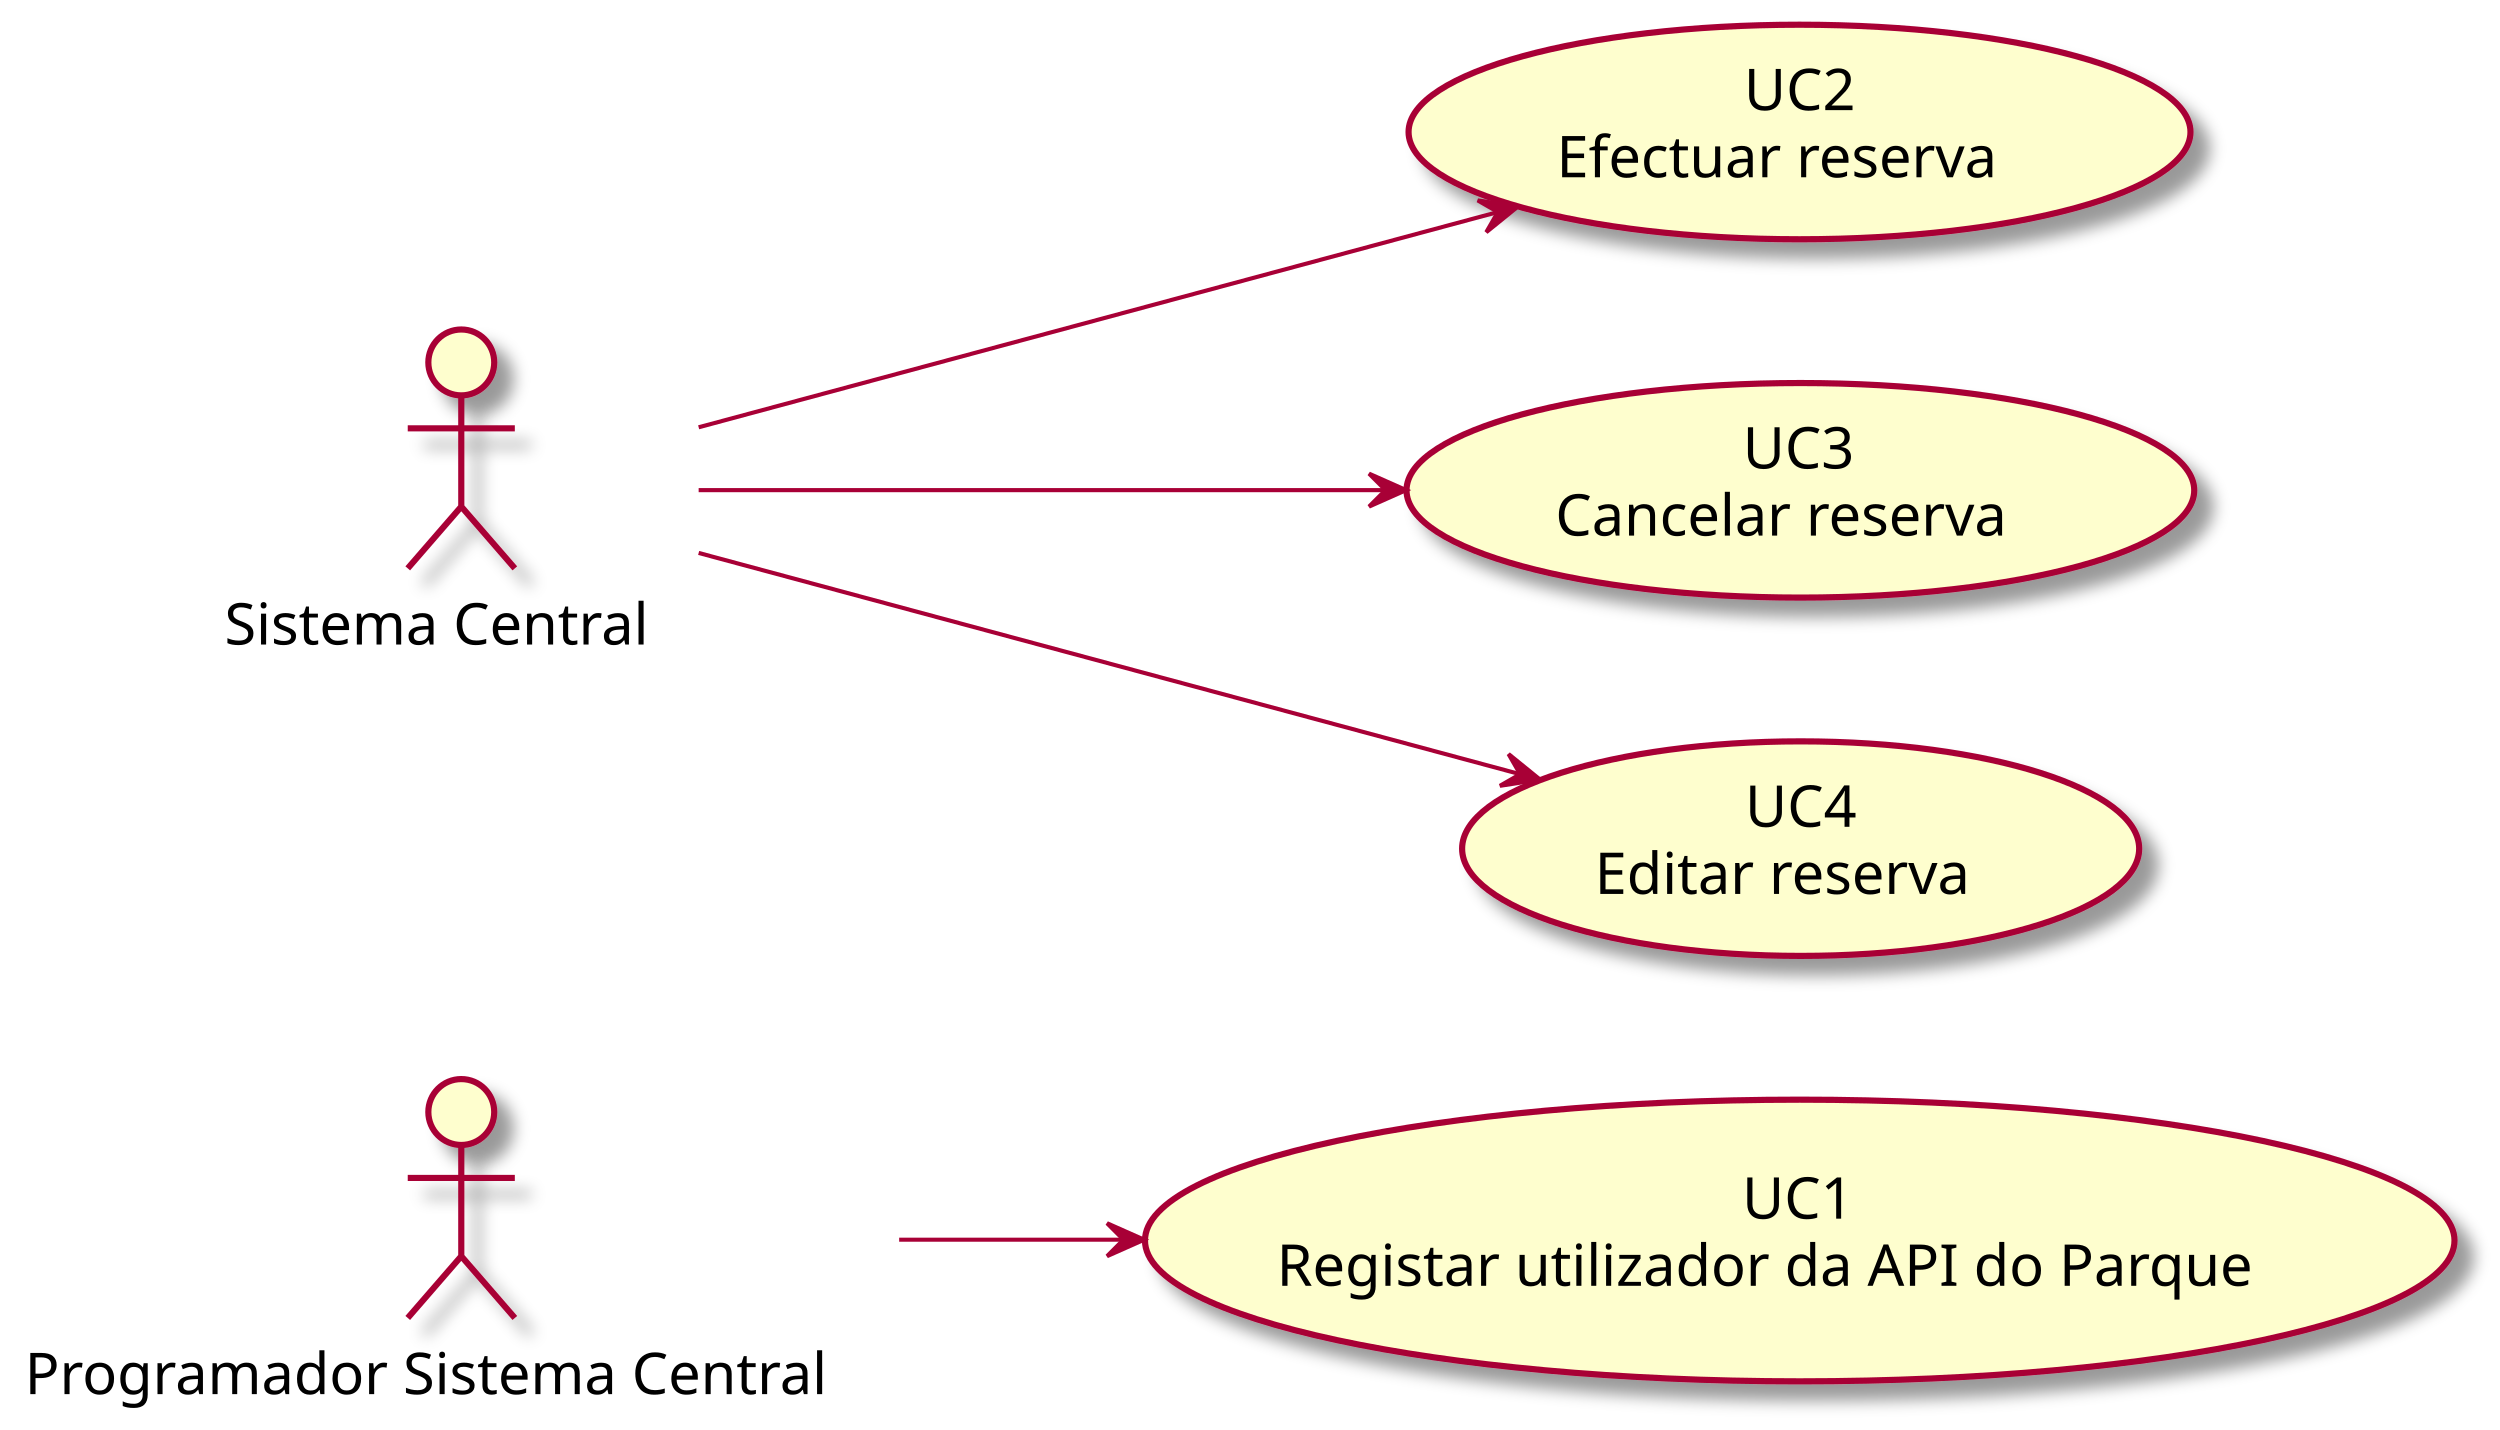
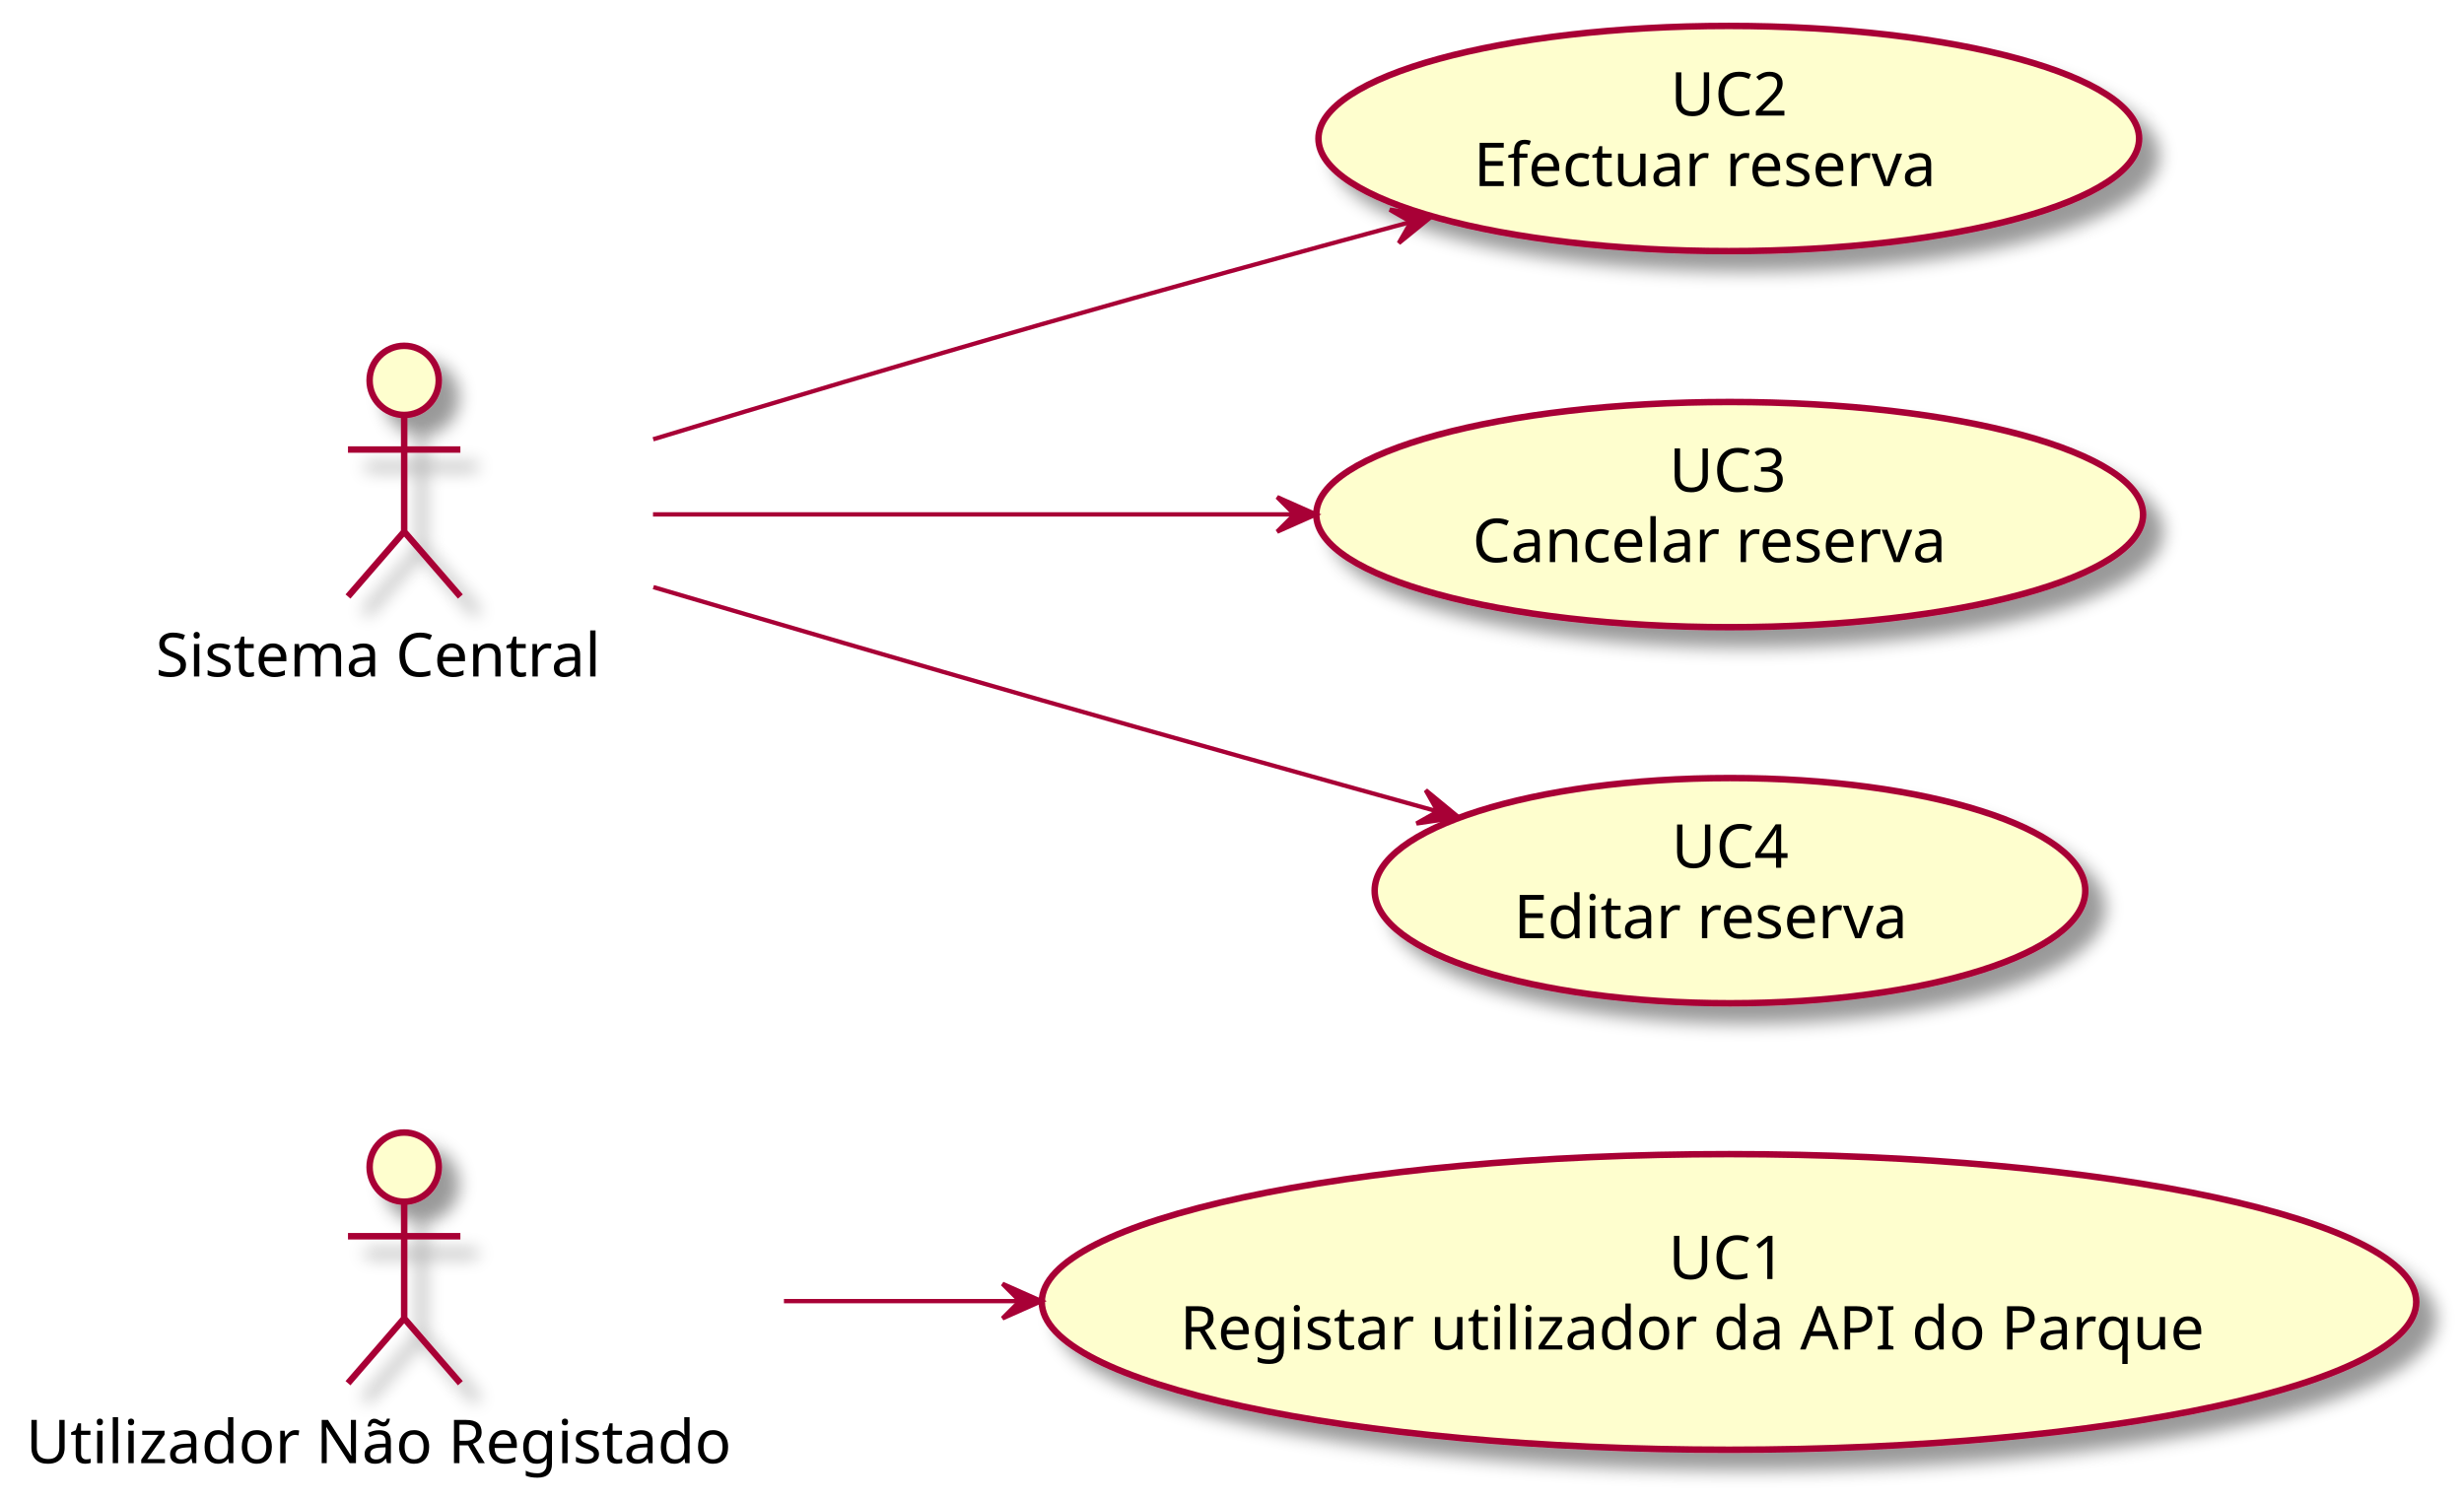
- <svg xmlns="http://www.w3.org/2000/svg" contentScriptType="application/ecmascript" contentStyleType="text/css" height="347px" preserveAspectRatio="none" style="width:607px;height:347px;" version="1.1" viewBox="0 0 607 347" width="607px" zoomAndPan="magnify">
+ <svg xmlns="http://www.w3.org/2000/svg" contentScriptType="application/ecmascript" contentStyleType="text/css" height="347px" preserveAspectRatio="none" style="width:570px;height:347px;" version="1.1" viewBox="0 0 570 347" width="570px" zoomAndPan="magnify">
  <defs>
-     <filter height="300%" id="f1dphpv9j10d26" width="300%" x="-1" y="-1">
+     <filter height="300%" id="f2cqb2exa1q3g" width="300%" x="-1" y="-1">
      <feGaussianBlur result="blurOut" stdDeviation="2.0" />
      <feColorMatrix in="blurOut" result="blurOut2" type="matrix" values="0 0 0 0 0 0 0 0 0 0 0 0 0 0 0 0 0 0 .4 0" />
      <feOffset dx="4.0" dy="4.0" in="blurOut2" result="blurOut3" />
      <feBlend in="SourceGraphic" in2="blurOut3" mode="normal" />
    </filter>
  </defs>
  <g>
-     <ellipse cx="112" cy="270" fill="#FEFECE" filter="url(#f1dphpv9j10d26)" rx="8" ry="8" style="stroke:#A80036;stroke-width:1.5;" />
-     <path d="M112,278 L112,305 M99,286 L125,286 M112,305 L99,320 M112,305 L125,320 " fill="none" filter="url(#f1dphpv9j10d26)" style="stroke:#A80036;stroke-width:1.5;" />
-     <text fill="#000000" font-family="sans-serif" font-size="14" lengthAdjust="spacing" textLength="212" x="6" y="338.495">Programador Sistema Central</text>
-     <ellipse cx="112" cy="88" fill="#FEFECE" filter="url(#f1dphpv9j10d26)" rx="8" ry="8" style="stroke:#A80036;stroke-width:1.5;" />
-     <path d="M112,96 L112,123 M99,104 L125,104 M112,123 L99,138 M112,123 L125,138 " fill="none" filter="url(#f1dphpv9j10d26)" style="stroke:#A80036;stroke-width:1.5;" />
-     <text fill="#000000" font-family="sans-serif" font-size="14" lengthAdjust="spacing" textLength="115" x="54.5" y="156.495">Sistema Central</text>
-     <ellipse cx="436.977" cy="301.195" fill="#FEFECE" filter="url(#f1dphpv9j10d26)" rx="158.977" ry="34.195" style="stroke:#A80036;stroke-width:1.5;" />
-     <text fill="#000000" font-family="sans-serif" font-size="14" lengthAdjust="spacing" textLength="28" x="422.977" y="295.894">UC1</text>
-     <text fill="#000000" font-family="sans-serif" font-size="14" lengthAdjust="spacing" textLength="254" x="309.977" y="312.19">Registar utilizador da API do Parque</text>
-     <ellipse cx="436.924" cy="32.047" fill="#FEFECE" filter="url(#f1dphpv9j10d26)" rx="94.924" ry="26.047" style="stroke:#A80036;stroke-width:1.5;" />
-     <text fill="#000000" font-family="sans-serif" font-size="14" lengthAdjust="spacing" textLength="27" x="423.424" y="26.745">UC2</text>
-     <text fill="#000000" font-family="sans-serif" font-size="14" lengthAdjust="spacing" textLength="118" x="377.924" y="43.042">Efectuar reserva</text>
-     <ellipse cx="437.131" cy="119.047" fill="#FEFECE" filter="url(#f1dphpv9j10d26)" rx="95.631" ry="26.047" style="stroke:#A80036;stroke-width:1.5;" />
-     <text fill="#000000" font-family="sans-serif" font-size="14" lengthAdjust="spacing" textLength="28" x="423.131" y="113.746">UC3</text>
-     <text fill="#000000" font-family="sans-serif" font-size="14" lengthAdjust="spacing" textLength="119" x="377.631" y="130.042">Cancelar reserva</text>
-     <ellipse cx="437.196" cy="206.047" fill="#FEFECE" filter="url(#f1dphpv9j10d26)" rx="82.196" ry="26.047" style="stroke:#A80036;stroke-width:1.5;" />
-     <text fill="#000000" font-family="sans-serif" font-size="14" lengthAdjust="spacing" textLength="27" x="423.696" y="200.745">UC4</text>
-     <text fill="#000000" font-family="sans-serif" font-size="14" lengthAdjust="spacing" textLength="100" x="387.196" y="217.042">Editar reserva</text>
-     <path d="M218.315,301 C235.732,301 254.144,301 272.59,301 " fill="none" id="psc-to-UC1" style="stroke:#A80036;stroke-width:1.0;" />
-     <polygon fill="#A80036" points="277.793,301,268.793,297,272.793,301,268.793,305,277.793,301" style="stroke:#A80036;stroke-width:1.0;" />
-     <path d="M169.632,103.746 C223.57,89.218 305.003,67.284 363.625,51.494 " fill="none" id="sc-to-UC2" style="stroke:#A80036;stroke-width:1.0;" />
-     <polygon fill="#A80036" points="368.514,50.177,358.784,48.654,363.686,51.477,360.863,56.379,368.514,50.177" style="stroke:#A80036;stroke-width:1.0;" />
-     <path d="M169.632,119 C215.554,119 281.405,119 336.141,119 " fill="none" id="sc-to-UC3" style="stroke:#A80036;stroke-width:1.0;" />
-     <polygon fill="#A80036" points="341.403,119,332.403,115,336.403,119,332.403,123,341.403,119" style="stroke:#A80036;stroke-width:1.0;" />
-     <path d="M169.632,134.254 C225.242,149.232 310.077,172.083 369.009,187.956 " fill="none" id="sc-to-UC4" style="stroke:#A80036;stroke-width:1.0;" />
-     <polygon fill="#A80036" points="373.917,189.278,366.269,183.073,369.089,187.976,364.186,190.797,373.917,189.278" style="stroke:#A80036;stroke-width:1.0;" />
+     <ellipse cx="93.5" cy="270" fill="#FEFECE" filter="url(#f2cqb2exa1q3g)" rx="8" ry="8" style="stroke:#A80036;stroke-width:1.5;" />
+     <path d="M93.5,278 L93.5,305 M80.5,286 L106.5,286 M93.5,305 L80.5,320 M93.5,305 L106.5,320 " fill="none" filter="url(#f2cqb2exa1q3g)" style="stroke:#A80036;stroke-width:1.5;" />
+     <text fill="#000000" font-family="sans-serif" font-size="14" lengthAdjust="spacing" textLength="175" x="6" y="338.495">Utilizador Não Registado</text>
+     <ellipse cx="93.5" cy="88" fill="#FEFECE" filter="url(#f2cqb2exa1q3g)" rx="8" ry="8" style="stroke:#A80036;stroke-width:1.5;" />
+     <path d="M93.5,96 L93.5,123 M80.5,104 L106.5,104 M93.5,123 L80.5,138 M93.5,123 L106.5,138 " fill="none" filter="url(#f2cqb2exa1q3g)" style="stroke:#A80036;stroke-width:1.5;" />
+     <text fill="#000000" font-family="sans-serif" font-size="14" lengthAdjust="spacing" textLength="115" x="36" y="156.495">Sistema Central</text>
+     <ellipse cx="399.977" cy="301.195" fill="#FEFECE" filter="url(#f2cqb2exa1q3g)" rx="158.977" ry="34.195" style="stroke:#A80036;stroke-width:1.5;" />
+     <text fill="#000000" font-family="sans-serif" font-size="14" lengthAdjust="spacing" textLength="28" x="385.977" y="295.894">UC1</text>
+     <text fill="#000000" font-family="sans-serif" font-size="14" lengthAdjust="spacing" textLength="254" x="272.977" y="312.19">Registar utilizador da API do Parque</text>
+     <ellipse cx="399.924" cy="32.047" fill="#FEFECE" filter="url(#f2cqb2exa1q3g)" rx="94.924" ry="26.047" style="stroke:#A80036;stroke-width:1.5;" />
+     <text fill="#000000" font-family="sans-serif" font-size="14" lengthAdjust="spacing" textLength="27" x="386.424" y="26.745">UC2</text>
+     <text fill="#000000" font-family="sans-serif" font-size="14" lengthAdjust="spacing" textLength="118" x="340.924" y="43.042">Efectuar reserva</text>
+     <ellipse cx="400.131" cy="119.047" fill="#FEFECE" filter="url(#f2cqb2exa1q3g)" rx="95.631" ry="26.047" style="stroke:#A80036;stroke-width:1.5;" />
+     <text fill="#000000" font-family="sans-serif" font-size="14" lengthAdjust="spacing" textLength="28" x="386.131" y="113.746">UC3</text>
+     <text fill="#000000" font-family="sans-serif" font-size="14" lengthAdjust="spacing" textLength="119" x="340.631" y="130.042">Cancelar reserva</text>
+     <ellipse cx="400.196" cy="206.047" fill="#FEFECE" filter="url(#f2cqb2exa1q3g)" rx="82.196" ry="26.047" style="stroke:#A80036;stroke-width:1.5;" />
+     <text fill="#000000" font-family="sans-serif" font-size="14" lengthAdjust="spacing" textLength="27" x="386.696" y="200.745">UC4</text>
+     <text fill="#000000" font-family="sans-serif" font-size="14" lengthAdjust="spacing" textLength="100" x="350.196" y="217.042">Editar reserva</text>
+     <path d="M181.35,301 C198.462,301 216.935,301 235.633,301 " fill="none" id="unr-to-UC1" style="stroke:#A80036;stroke-width:1.0;" />
+     <polygon fill="#A80036" points="240.912,301,231.912,297,235.912,301,231.912,305,240.912,301" style="stroke:#A80036;stroke-width:1.0;" />
+     <path d="M151.098,101.626 C178.244,93.39 211.256,83.513 241,75 C268.788,67.047 299.425,58.629 326.266,51.369 " fill="none" id="sc-to-UC2" style="stroke:#A80036;stroke-width:1.0;" />
+     <polygon fill="#A80036" points="331.232,50.028,321.5,48.514,326.405,51.332,323.587,56.237,331.232,50.028" style="stroke:#A80036;stroke-width:1.0;" />
+     <path d="M151.06,119 C192.63,119 250.206,119 299.411,119 " fill="none" id="sc-to-UC3" style="stroke:#A80036;stroke-width:1.0;" />
+     <polygon fill="#A80036" points="304.45,119,295.45,115,299.45,119,295.45,123,304.45,119" style="stroke:#A80036;stroke-width:1.0;" />
+     <path d="M151.146,135.826 C178.303,143.841 211.31,153.509 241,162 C271.02,170.585 304.312,179.889 332.565,187.72 " fill="none" id="sc-to-UC4" style="stroke:#A80036;stroke-width:1.0;" />
+     <polygon fill="#A80036" points="337.416,189.064,329.812,182.805,332.598,187.728,327.675,190.514,337.416,189.064" style="stroke:#A80036;stroke-width:1.0;" />
  </g>
</svg>
